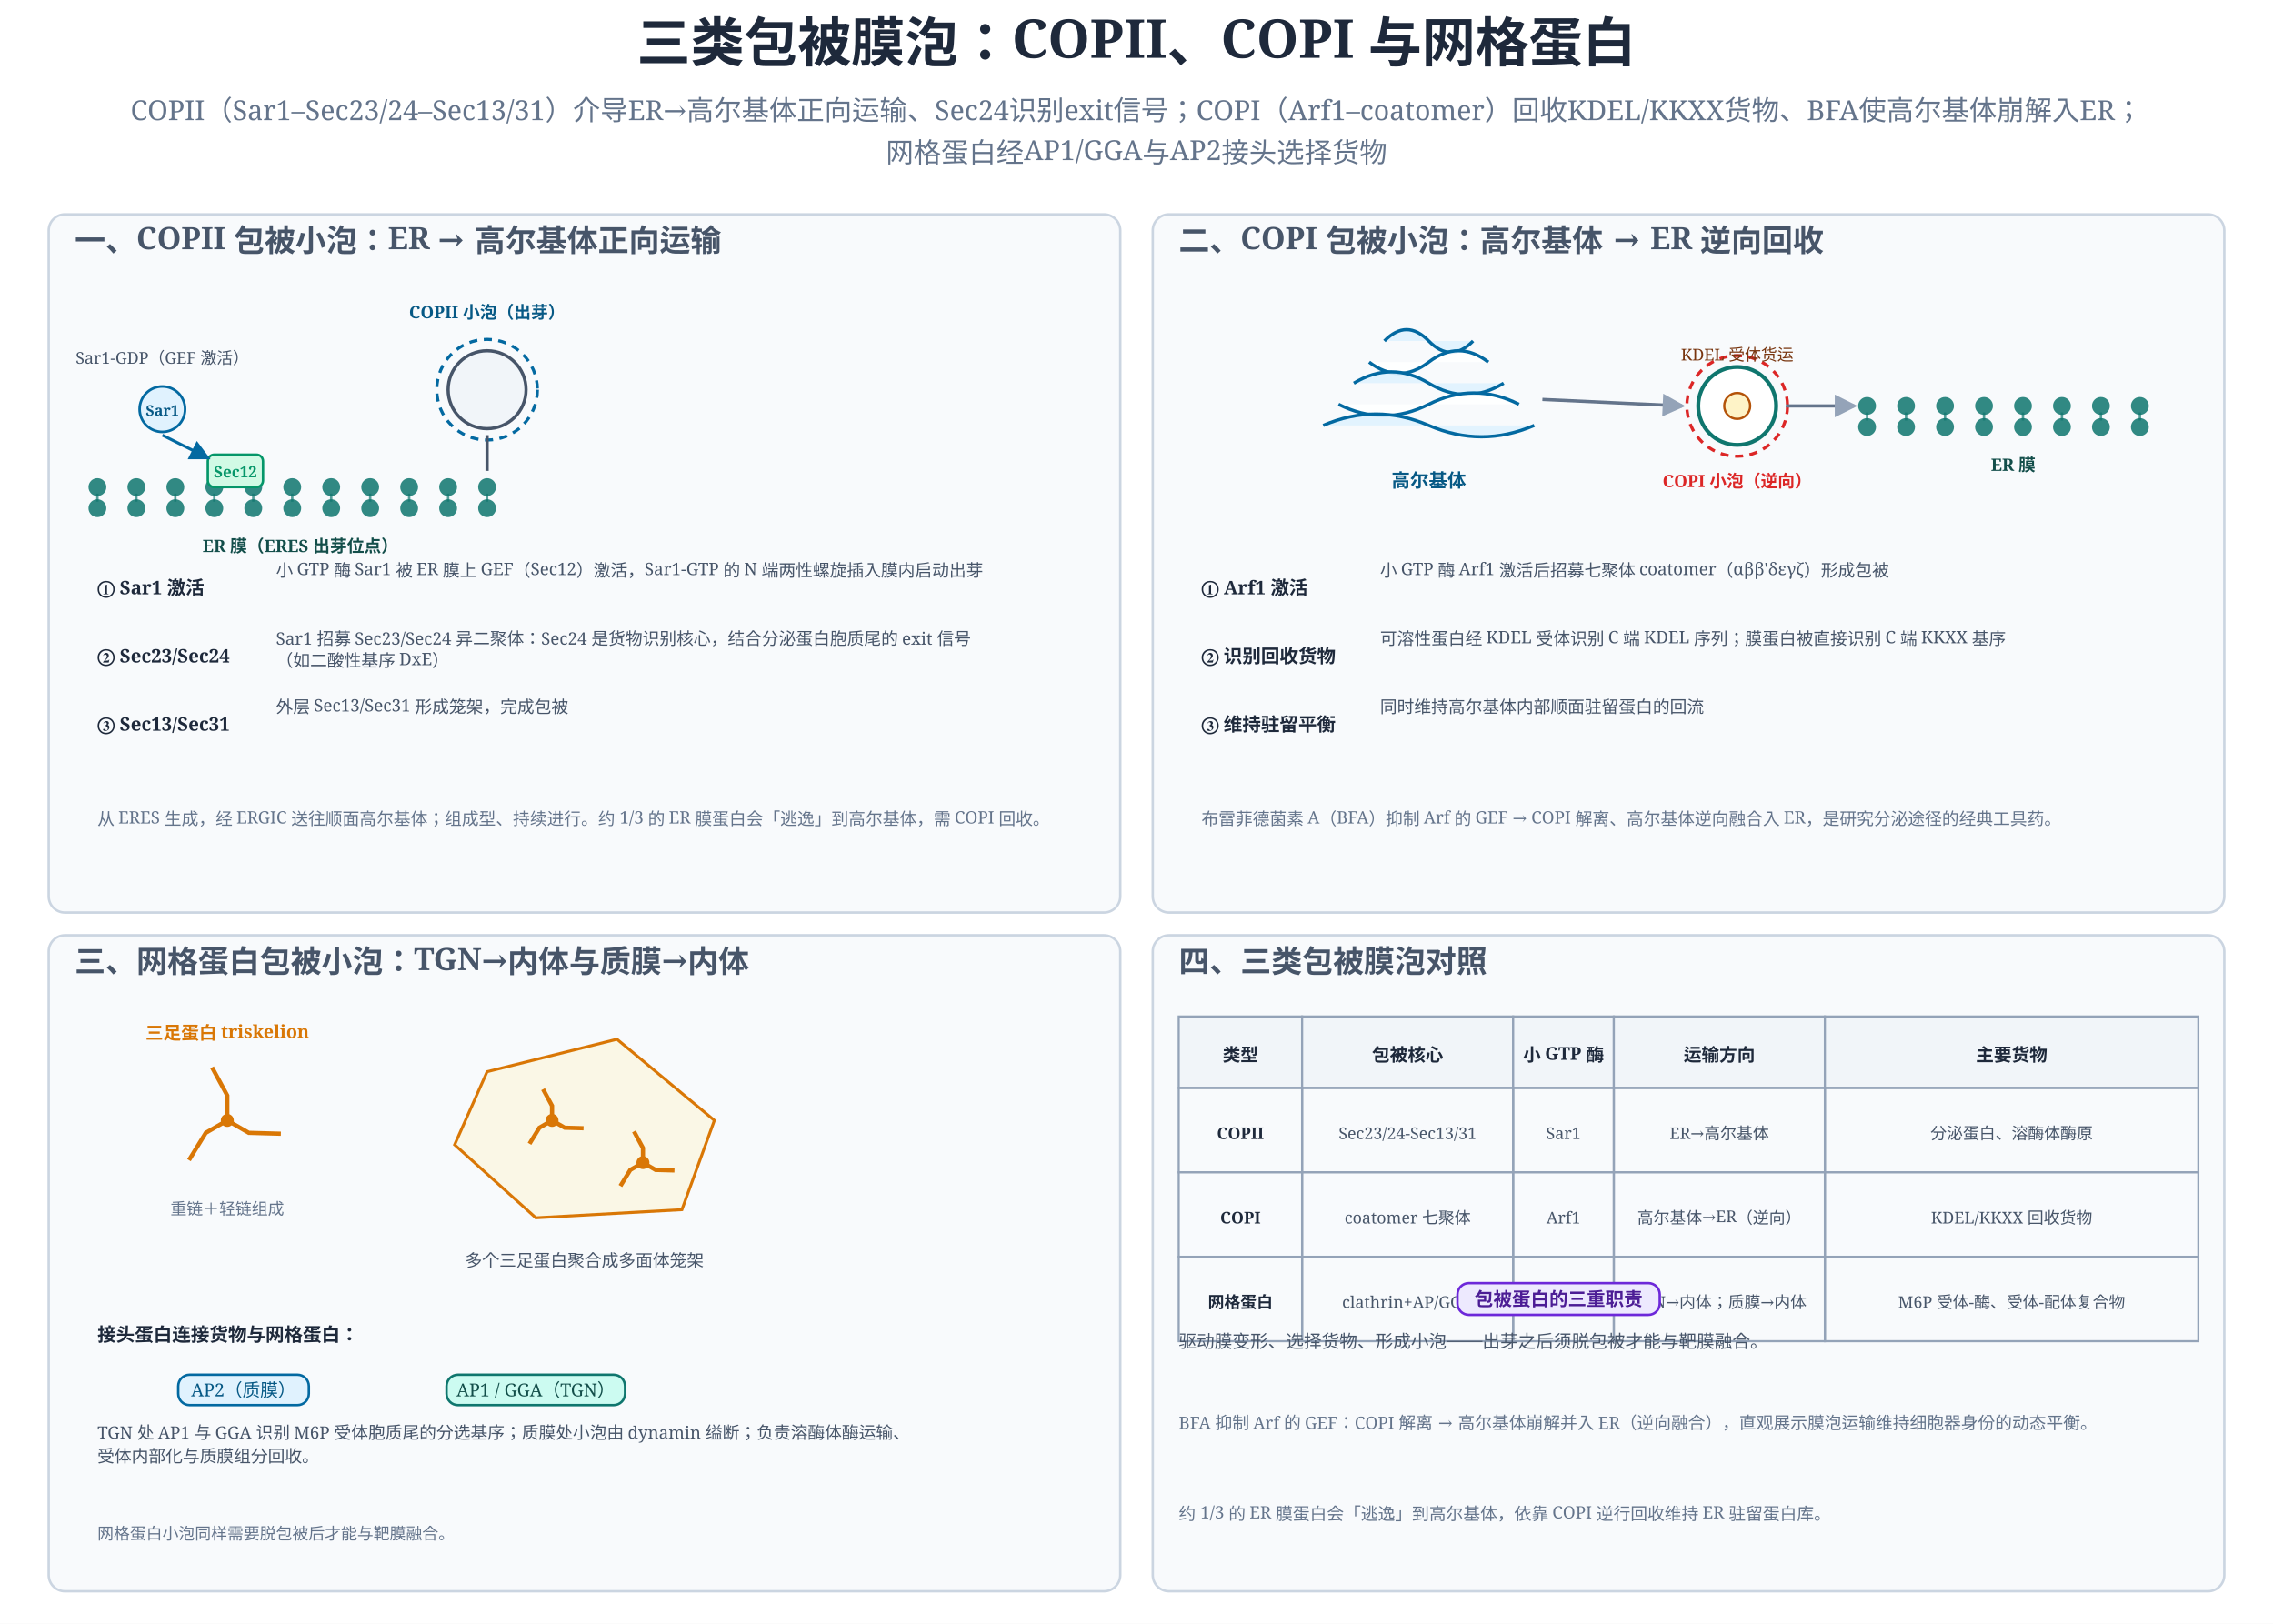
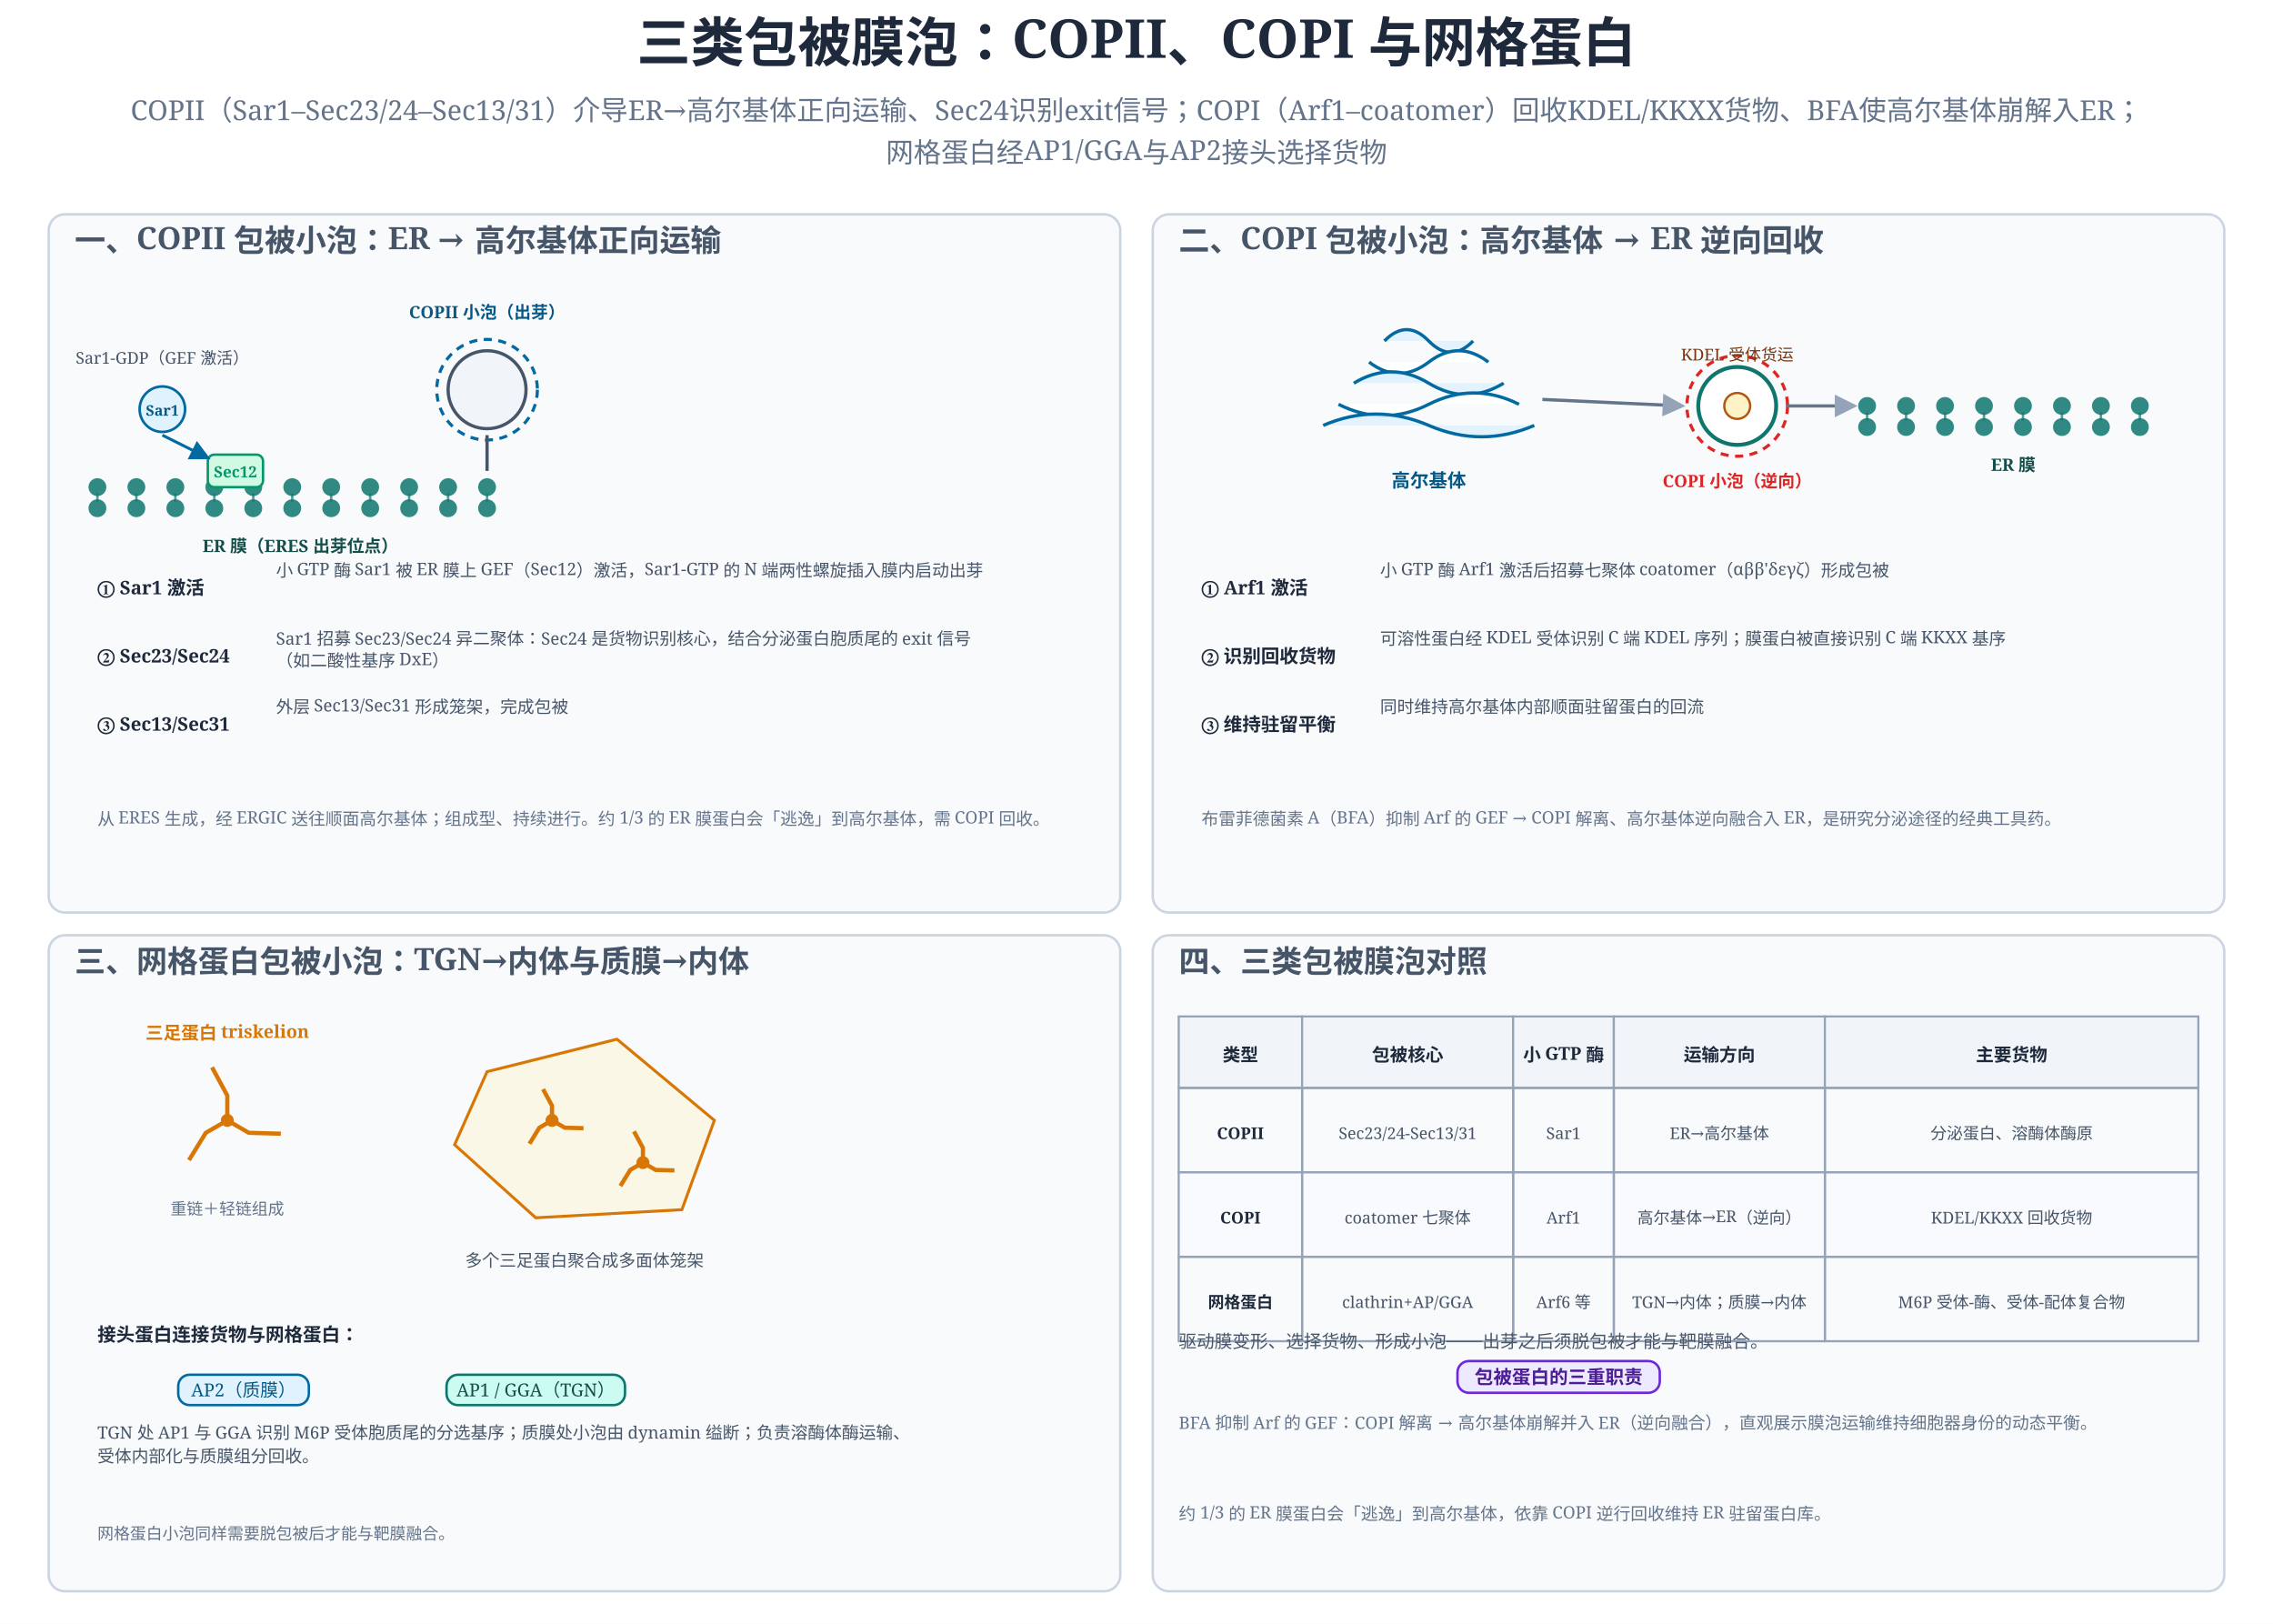
<svg xmlns="http://www.w3.org/2000/svg" width="1400" height="1000" viewBox="0 0 1400 1000" font-family="Noto Serif SC, LXGW WenKai, Songti SC, serif">
  <defs>
    <marker id="arr-ink" viewBox="0 0 10 10" refX="8.5" refY="5" markerWidth="7" markerHeight="7" orient="auto-start-reverse">
      <path d="M0,0 L10,5 L0,10 z" fill="#334155" />
    </marker>
    <marker id="arr-dna" viewBox="0 0 10 10" refX="8.5" refY="5" markerWidth="7" markerHeight="7" orient="auto-start-reverse">
      <path d="M0,0 L10,5 L0,10 z" fill="#0f766e" />
    </marker>
    <marker id="arr-rna" viewBox="0 0 10 10" refX="8.5" refY="5" markerWidth="7" markerHeight="7" orient="auto-start-reverse">
      <path d="M0,0 L10,5 L0,10 z" fill="#b45309" />
    </marker>
    <marker id="arr-pro" viewBox="0 0 10 10" refX="8.5" refY="5" markerWidth="7" markerHeight="7" orient="auto-start-reverse">
      <path d="M0,0 L10,5 L0,10 z" fill="#6d28d9" />
    </marker>
    <marker id="arr-enz" viewBox="0 0 10 10" refX="8.5" refY="5" markerWidth="7" markerHeight="7" orient="auto-start-reverse">
      <path d="M0,0 L10,5 L0,10 z" fill="#be185d" />
    </marker>
    <marker id="arr-acc" viewBox="0 0 10 10" refX="8.5" refY="5" markerWidth="7" markerHeight="7" orient="auto-start-reverse">
      <path d="M0,0 L10,5 L0,10 z" fill="#0369a1" />
    </marker>
    <marker id="arr-ok" viewBox="0 0 10 10" refX="8.5" refY="5" markerWidth="7" markerHeight="7" orient="auto-start-reverse">
      <path d="M0,0 L10,5 L0,10 z" fill="#059669" />
    </marker>
    <marker id="arr-warn" viewBox="0 0 10 10" refX="8.5" refY="5" markerWidth="7" markerHeight="7" orient="auto-start-reverse">
      <path d="M0,0 L10,5 L0,10 z" fill="#b45309" />
    </marker>
    <marker id="arr-bad" viewBox="0 0 10 10" refX="8.5" refY="5" markerWidth="7" markerHeight="7" orient="auto-start-reverse">
      <path d="M0,0 L10,5 L0,10 z" fill="#dc2626" />
    </marker>
    <marker id="arr-mute" viewBox="0 0 10 10" refX="8.5" refY="5" markerWidth="7" markerHeight="7" orient="auto-start-reverse">
      <path d="M0,0 L10,5 L0,10 z" fill="#94a3b8" />
    </marker>
  </defs>
  <rect x="0" y="0" width="1400" height="1000" fill="#ffffff" />
  <text x="700" y="38" text-anchor="middle" font-size="33" font-weight="700" fill="#1e293b">三类包被膜泡：COPII、COPI 与网格蛋白</text>
  <text x="700" y="74" text-anchor="middle" font-size="17" fill="#64748b">COPII（Sar1–Sec23/24–Sec13/31）介导ER→高尔基体正向运输、Sec24识别exit信号；COPI（Arf1–coatomer）回收KDEL/KKXX货物、BFA使高尔基体崩解入ER；</text>
  <text x="700" y="100" text-anchor="middle" font-size="17" fill="#64748b">网格蛋白经AP1/GGA与AP2接头选择货物</text>
  <rect x="30" y="132" width="660" height="430" rx="10" fill="#f8fafc" stroke="#cbd5e1" stroke-width="1.5" />
  <text x="46" y="154.84" font-size="19" fill="#475569" font-weight="700">一、COPII 包被小泡：ER → 高尔基体正向运输</text>
  <g>
    <circle cx="60" cy="300" r="5.5" fill="#0f766e" fill-opacity="0.85" />
    <line x1="60" y1="304" x2="60" y2="309" stroke="#0f766e" stroke-width="1.5" stroke-opacity="0.7" />
    <circle cx="60" cy="313" r="5.5" fill="#0f766e" fill-opacity="0.85" />
    <circle cx="84" cy="300" r="5.5" fill="#0f766e" fill-opacity="0.85" />
    <line x1="84" y1="304" x2="84" y2="309" stroke="#0f766e" stroke-width="1.5" stroke-opacity="0.7" />
    <circle cx="84" cy="313" r="5.5" fill="#0f766e" fill-opacity="0.85" />
    <circle cx="108" cy="300" r="5.5" fill="#0f766e" fill-opacity="0.85" />
    <line x1="108" y1="304" x2="108" y2="309" stroke="#0f766e" stroke-width="1.5" stroke-opacity="0.7" />
    <circle cx="108" cy="313" r="5.5" fill="#0f766e" fill-opacity="0.85" />
    <circle cx="132" cy="300" r="5.5" fill="#0f766e" fill-opacity="0.85" />
    <line x1="132" y1="304" x2="132" y2="309" stroke="#0f766e" stroke-width="1.5" stroke-opacity="0.7" />
    <circle cx="132" cy="313" r="5.5" fill="#0f766e" fill-opacity="0.85" />
    <circle cx="156" cy="300" r="5.5" fill="#0f766e" fill-opacity="0.85" />
    <line x1="156" y1="304" x2="156" y2="309" stroke="#0f766e" stroke-width="1.5" stroke-opacity="0.7" />
    <circle cx="156" cy="313" r="5.5" fill="#0f766e" fill-opacity="0.85" />
    <circle cx="180" cy="300" r="5.5" fill="#0f766e" fill-opacity="0.85" />
    <line x1="180" y1="304" x2="180" y2="309" stroke="#0f766e" stroke-width="1.5" stroke-opacity="0.7" />
    <circle cx="180" cy="313" r="5.5" fill="#0f766e" fill-opacity="0.85" />
    <circle cx="204" cy="300" r="5.5" fill="#0f766e" fill-opacity="0.85" />
    <line x1="204" y1="304" x2="204" y2="309" stroke="#0f766e" stroke-width="1.5" stroke-opacity="0.7" />
    <circle cx="204" cy="313" r="5.5" fill="#0f766e" fill-opacity="0.85" />
    <circle cx="228" cy="300" r="5.5" fill="#0f766e" fill-opacity="0.85" />
    <line x1="228" y1="304" x2="228" y2="309" stroke="#0f766e" stroke-width="1.5" stroke-opacity="0.7" />
    <circle cx="228" cy="313" r="5.5" fill="#0f766e" fill-opacity="0.85" />
    <circle cx="252" cy="300" r="5.5" fill="#0f766e" fill-opacity="0.85" />
    <line x1="252" y1="304" x2="252" y2="309" stroke="#0f766e" stroke-width="1.5" stroke-opacity="0.7" />
    <circle cx="252" cy="313" r="5.5" fill="#0f766e" fill-opacity="0.85" />
    <circle cx="276" cy="300" r="5.5" fill="#0f766e" fill-opacity="0.85" />
    <line x1="276" y1="304" x2="276" y2="309" stroke="#0f766e" stroke-width="1.5" stroke-opacity="0.7" />
    <circle cx="276" cy="313" r="5.5" fill="#0f766e" fill-opacity="0.85" />
    <circle cx="300" cy="300" r="5.5" fill="#0f766e" fill-opacity="0.85" />
    <line x1="300" y1="304" x2="300" y2="309" stroke="#0f766e" stroke-width="1.5" stroke-opacity="0.7" />
    <circle cx="300" cy="313" r="5.5" fill="#0f766e" fill-opacity="0.85" />
  </g>
  <text x="185" y="340" font-size="10.5" fill="#134e4a" text-anchor="middle" font-weight="600">ER 膜（ERES 出芽位点）</text>
  <rect x="128" y="280" width="34" height="20" rx="4" fill="#d1fae5" stroke="#059669" stroke-width="1.5" />
  <text x="145" y="294" font-size="9.5" fill="#059669" text-anchor="middle" font-weight="700">Sec12</text>
  <circle cx="100" cy="252" r="14" fill="#e0f2fe" stroke="#0369a1" stroke-width="1.6" />
  <text x="100" y="256" font-size="9" fill="#075985" text-anchor="middle" font-weight="700">Sar1</text>
  <text x="100" y="224" font-size="10" fill="#475569" text-anchor="middle">Sar1-GDP（GEF 激活）</text>
  <line x1="100" y1="268" x2="128" y2="282" stroke="#0369a1" stroke-width="1.8" marker-end="url(#arr-acc)" />
  <circle cx="300" cy="240" r="24" fill="#f1f5f9" stroke="#475569" stroke-width="2" />
  <circle cx="300" cy="240" r="31" fill="none" stroke="#0369a1" stroke-width="1.9" stroke-dasharray="5 4" />
  <path d="M 300,290 L 300,268" fill="none" stroke="#475569" stroke-width="2" />
  <text x="300" y="196" font-size="10.5" fill="#075985" text-anchor="middle" font-weight="600">COPII 小泡（出芽）</text>
  <text x="60" y="366" font-size="11.5" fill="#1e293b" font-weight="700">① Sar1 激活</text>
  <text x="170" y="355" font-size="10.5" fill="#475569">小 GTP 酶 Sar1 被 ER 膜上 GEF（Sec12）激活，Sar1-GTP 的 N 端两性螺旋插入膜内启动出芽</text>
  <text x="60" y="408" font-size="11.5" fill="#1e293b" font-weight="700">② Sec23/Sec24</text>
  <text x="170" y="397" font-size="10.5" fill="#475569">Sar1 招募 Sec23/Sec24 异二聚体：Sec24 是货物识别核心，结合分泌蛋白胞质尾的 exit 信号</text>
  <text x="170" y="410.5" font-size="10.5" fill="#475569">（如二酸性基序 DxE）</text>
  <text x="60" y="450" font-size="11.5" fill="#1e293b" font-weight="700">③ Sec13/Sec31</text>
  <text x="170" y="439" font-size="10.5" fill="#475569">外层 Sec13/Sec31 形成笼架，完成包被</text>
  <text x="60" y="508" font-size="10.5" fill="#64748b">从 ERES 生成，经 ERGIC 送往顺面高尔基体；组成型、持续进行。约 1/3 的 ER 膜蛋白会「逃逸」到高尔基体，需 COPI 回收。</text>
  <rect x="710" y="132" width="660" height="430" rx="10" fill="#f8fafc" stroke="#cbd5e1" stroke-width="1.5" />
  <text x="726" y="154.84" font-size="19" fill="#475569" font-weight="700">二、COPI 包被小泡：高尔基体 → ER 逆向回收</text>
  <path d="M 852.7,210 q 13.65,-14 27.3,0 q 13.65,14 27.3,0" fill="#e0f2fe" fill-opacity="0.9" stroke="#0369a1" stroke-width="2" />
  <path d="M 843.275,223 q 18.362,14 36.725,0 q 18.362,-14 36.725,0" fill="#ffffff" fill-opacity="0.9" stroke="#0369a1" stroke-width="2" />
  <path d="M 833.85,236 q 23.075,-14 46.15,0 q 23.075,14 46.15,0" fill="#e0f2fe" fill-opacity="0.9" stroke="#0369a1" stroke-width="2" />
  <path d="M 824.425,249 q 27.787,14 55.575,0 q 27.787,-14 55.575,0" fill="#ffffff" fill-opacity="0.9" stroke="#0369a1" stroke-width="2" />
  <path d="M 815,262 q 32.5,-14 65,0 q 32.5,14 65,0" fill="#e0f2fe" fill-opacity="0.9" stroke="#0369a1" stroke-width="2" />
  <text x="880" y="300" font-size="11.5" fill="#075985" text-anchor="middle" font-weight="700">高尔基体</text>
  <circle cx="1070" cy="250" r="24" fill="#ffffff" stroke="#0f766e" stroke-width="2.4" />
  <circle cx="1070" cy="250" r="31" fill="none" stroke="#dc2626" stroke-width="1.9" stroke-dasharray="5 4" />
  <line x1="950" y1="246" x2="1036" y2="250" stroke="#64748b" stroke-width="2" marker-end="url(#arr-mute)" />
  <text x="1070" y="300" font-size="10.5" fill="#dc2626" text-anchor="middle" font-weight="600">COPI 小泡（逆向）</text>
  <g>
    <circle cx="1150" cy="250" r="5.5" fill="#0f766e" fill-opacity="0.85" />
    <line x1="1150" y1="254" x2="1150" y2="259" stroke="#0f766e" stroke-width="1.5" stroke-opacity="0.7" />
    <circle cx="1150" cy="263" r="5.5" fill="#0f766e" fill-opacity="0.85" />
    <circle cx="1174" cy="250" r="5.5" fill="#0f766e" fill-opacity="0.85" />
    <line x1="1174" y1="254" x2="1174" y2="259" stroke="#0f766e" stroke-width="1.5" stroke-opacity="0.7" />
    <circle cx="1174" cy="263" r="5.5" fill="#0f766e" fill-opacity="0.85" />
    <circle cx="1198" cy="250" r="5.5" fill="#0f766e" fill-opacity="0.85" />
    <line x1="1198" y1="254" x2="1198" y2="259" stroke="#0f766e" stroke-width="1.5" stroke-opacity="0.7" />
    <circle cx="1198" cy="263" r="5.5" fill="#0f766e" fill-opacity="0.85" />
    <circle cx="1222" cy="250" r="5.5" fill="#0f766e" fill-opacity="0.85" />
    <line x1="1222" y1="254" x2="1222" y2="259" stroke="#0f766e" stroke-width="1.5" stroke-opacity="0.7" />
    <circle cx="1222" cy="263" r="5.5" fill="#0f766e" fill-opacity="0.85" />
    <circle cx="1246" cy="250" r="5.5" fill="#0f766e" fill-opacity="0.85" />
    <line x1="1246" y1="254" x2="1246" y2="259" stroke="#0f766e" stroke-width="1.5" stroke-opacity="0.7" />
    <circle cx="1246" cy="263" r="5.5" fill="#0f766e" fill-opacity="0.85" />
    <circle cx="1270" cy="250" r="5.5" fill="#0f766e" fill-opacity="0.85" />
    <line x1="1270" y1="254" x2="1270" y2="259" stroke="#0f766e" stroke-width="1.5" stroke-opacity="0.7" />
    <circle cx="1270" cy="263" r="5.5" fill="#0f766e" fill-opacity="0.85" />
    <circle cx="1294" cy="250" r="5.5" fill="#0f766e" fill-opacity="0.85" />
    <line x1="1294" y1="254" x2="1294" y2="259" stroke="#0f766e" stroke-width="1.5" stroke-opacity="0.7" />
    <circle cx="1294" cy="263" r="5.5" fill="#0f766e" fill-opacity="0.85" />
    <circle cx="1318" cy="250" r="5.5" fill="#0f766e" fill-opacity="0.85" />
    <line x1="1318" y1="254" x2="1318" y2="259" stroke="#0f766e" stroke-width="1.5" stroke-opacity="0.7" />
    <circle cx="1318" cy="263" r="5.5" fill="#0f766e" fill-opacity="0.85" />
  </g>
  <text x="1240" y="290" font-size="10.5" fill="#134e4a" text-anchor="middle" font-weight="600">ER 膜</text>
  <line x1="1100" y1="250" x2="1142" y2="250" stroke="#64748b" stroke-width="2" marker-end="url(#arr-mute)" />
  <circle cx="1070" cy="250" r="8" fill="#fef3c7" stroke="#b45309" stroke-width="1.4" />
  <text x="1070" y="222" font-size="10" fill="#78350f" text-anchor="middle">KDEL 受体货运</text>
  <text x="740" y="366" font-size="11.5" fill="#1e293b" font-weight="700">① Arf1 激活</text>
  <text x="850" y="355" font-size="10.5" fill="#475569">小 GTP 酶 Arf1 激活后招募七聚体 coatomer（αββ'δεγζ）形成包被</text>
  <text x="740" y="408" font-size="11.5" fill="#1e293b" font-weight="700">② 识别回收货物</text>
  <text x="850" y="397" font-size="10.5" fill="#475569">可溶性蛋白经 KDEL 受体识别 C 端 KDEL 序列；膜蛋白被直接识别 C 端 KKXX 基序</text>
  <text x="740" y="450" font-size="11.5" fill="#1e293b" font-weight="700">③ 维持驻留平衡</text>
  <text x="850" y="439" font-size="10.5" fill="#475569">同时维持高尔基体内部顺面驻留蛋白的回流</text>
  <text x="740" y="508" font-size="10.5" fill="#64748b">布雷菲德菌素 A（BFA）抑制 Arf 的 GEF → COPI 解离、高尔基体逆向融合入 ER，是研究分泌途径的经典工具药。</text>
  <rect x="30" y="576" width="660" height="404" rx="10" fill="#f8fafc" stroke="#cbd5e1" stroke-width="1.5" />
  <text x="46" y="598.84" font-size="19" fill="#475569" font-weight="700">三、网格蛋白包被小泡：TGN→内体与质膜→内体</text>
  <text x="140" y="640" font-size="11" fill="#d97706" text-anchor="middle" font-weight="700">三足蛋白 triskelion</text>
  <path d="M 140,690 L 140,674.7 L 130.604,657.324" fill="none" stroke="#d97706" stroke-width="2.6" />
  <path d="M 140,690 L 153.25,697.65 L 172.996,698.201" fill="none" stroke="#d97706" stroke-width="2.6" />
  <path d="M 140,690 L 126.75,697.65 L 116.4,714.475" fill="none" stroke="#d97706" stroke-width="2.6" />
  <circle cx="140" cy="690" r="4" fill="#d97706" />
  <text x="140" y="748" font-size="10" fill="#64748b" text-anchor="middle">重链＋轻链组成</text>
  <polygon points="300,660 380,640 440,690 420,745 330,750 280,705" fill="#fef3c7" fill-opacity="0.4" stroke="#d97706" stroke-width="1.8" />
  <path d="M 340,690 L 340,681 L 334.473,670.779" fill="none" stroke="#d97706" stroke-width="2.6" />
  <path d="M 340,690 L 347.794,694.5 L 359.41,694.824" fill="none" stroke="#d97706" stroke-width="2.6" />
  <path d="M 340,690 L 332.206,694.5 L 326.118,704.397" fill="none" stroke="#d97706" stroke-width="2.6" />
  <circle cx="340" cy="690" r="4" fill="#d97706" />
  <path d="M 396,716 L 396,707 L 390.473,696.779" fill="none" stroke="#d97706" stroke-width="2.6" />
  <path d="M 396,716 L 403.794,720.5 L 415.41,720.824" fill="none" stroke="#d97706" stroke-width="2.6" />
  <path d="M 396,716 L 388.206,720.5 L 382.118,730.397" fill="none" stroke="#d97706" stroke-width="2.6" />
  <circle cx="396" cy="716" r="4" fill="#d97706" />
  <text x="360" y="780" font-size="10.5" fill="#475569" text-anchor="middle">多个三足蛋白聚合成多面体笼架</text>
  <text x="60" y="826" font-size="11.5" fill="#1e293b" font-weight="700">接头蛋白连接货物与网格蛋白：</text>
  <rect x="109.77" y="846.65" width="80.46" height="18.7" rx="7" fill="#e0f2fe" stroke="#0369a1" stroke-width="1.5" />
  <text x="150" y="859.96" font-size="11" fill="#075985" text-anchor="middle">AP2（质膜）</text>
  <rect x="275.03" y="846.65" width="109.94" height="18.7" rx="7" fill="#ccfbf1" stroke="#0f766e" stroke-width="1.5" />
  <text x="330" y="859.96" font-size="11" fill="#134e4a" text-anchor="middle">AP1 / GGA（TGN）</text>
  <text x="60" y="886" font-size="10.5" fill="#475569">TGN 处 AP1 与 GGA 识别 M6P 受体胞质尾的分选基序；质膜处小泡由 dynamin 缢断；负责溶酶体酶运输、</text>
  <text x="60" y="900.5" font-size="10.5" fill="#475569">受体内部化与质膜组分回收。</text>
  <text x="60" y="948" font-size="10" fill="#64748b">网格蛋白小泡同样需要脱包被后才能与靶膜融合。</text>
  <rect x="710" y="576" width="660" height="404" rx="10" fill="#f8fafc" stroke="#cbd5e1" stroke-width="1.5" />
  <text x="726" y="598.84" font-size="19" fill="#475569" font-weight="700">四、三类包被膜泡对照</text>
  <rect x="726" y="626" width="76" height="44" fill="#f1f5f9" stroke="#94a3b8" stroke-width="1.3" />
  <text x="764" y="653.5" font-size="11" fill="#1e293b" text-anchor="middle" font-weight="700">类型</text>
  <rect x="802" y="626" width="130" height="44" fill="#f1f5f9" stroke="#94a3b8" stroke-width="1.3" />
  <text x="867" y="653.5" font-size="11" fill="#1e293b" text-anchor="middle" font-weight="700">包被核心</text>
  <rect x="932" y="626" width="62" height="44" fill="#f1f5f9" stroke="#94a3b8" stroke-width="1.3" />
  <text x="963" y="653.5" font-size="11" fill="#1e293b" text-anchor="middle" font-weight="700">小 GTP 酶</text>
  <rect x="994" y="626" width="130" height="44" fill="#f1f5f9" stroke="#94a3b8" stroke-width="1.3" />
  <text x="1059" y="653.5" font-size="11" fill="#1e293b" text-anchor="middle" font-weight="700">运输方向</text>
  <rect x="1124" y="626" width="230" height="44" fill="#f1f5f9" stroke="#94a3b8" stroke-width="1.3" />
  <text x="1239" y="653.5" font-size="11" fill="#1e293b" text-anchor="middle" font-weight="700">主要货物</text>
  <rect x="726" y="670" width="76" height="52" fill="none" stroke="#94a3b8" stroke-width="1.3" />
  <text x="764" y="701.5" font-size="10" fill="#1e293b" text-anchor="middle" font-weight="700">COPII</text>
  <rect x="802" y="670" width="130" height="52" fill="none" stroke="#94a3b8" stroke-width="1.3" />
  <text x="867" y="701.5" font-size="10" fill="#475569" text-anchor="middle" font-weight="500">Sec23/24-Sec13/31</text>
  <rect x="932" y="670" width="62" height="52" fill="none" stroke="#94a3b8" stroke-width="1.3" />
  <text x="963" y="701.5" font-size="10" fill="#475569" text-anchor="middle" font-weight="500">Sar1</text>
  <rect x="994" y="670" width="130" height="52" fill="none" stroke="#94a3b8" stroke-width="1.3" />
  <text x="1059" y="701.5" font-size="10" fill="#475569" text-anchor="middle" font-weight="500">ER→高尔基体</text>
  <rect x="1124" y="670" width="230" height="52" fill="none" stroke="#94a3b8" stroke-width="1.3" />
  <text x="1239" y="701.5" font-size="10" fill="#475569" text-anchor="middle" font-weight="500">分泌蛋白、溶酶体酶原</text>
  <rect x="726" y="722" width="628" height="52" fill="#f8fafc" fill-opacity="0.85" />
  <rect x="726" y="722" width="76" height="52" fill="none" stroke="#94a3b8" stroke-width="1.3" />
  <text x="764" y="753.5" font-size="10" fill="#1e293b" text-anchor="middle" font-weight="700">COPI</text>
  <rect x="802" y="722" width="130" height="52" fill="none" stroke="#94a3b8" stroke-width="1.3" />
  <text x="867" y="753.5" font-size="10" fill="#475569" text-anchor="middle" font-weight="500">coatomer 七聚体</text>
  <rect x="932" y="722" width="62" height="52" fill="none" stroke="#94a3b8" stroke-width="1.3" />
  <text x="963" y="753.5" font-size="10" fill="#475569" text-anchor="middle" font-weight="500">Arf1</text>
  <rect x="994" y="722" width="130" height="52" fill="none" stroke="#94a3b8" stroke-width="1.3" />
  <text x="1059" y="753.5" font-size="10" fill="#475569" text-anchor="middle" font-weight="500">高尔基体→ER（逆向）</text>
  <rect x="1124" y="722" width="230" height="52" fill="none" stroke="#94a3b8" stroke-width="1.3" />
  <text x="1239" y="753.5" font-size="10" fill="#475569" text-anchor="middle" font-weight="500">KDEL/KKXX 回收货物</text>
  <rect x="726" y="774" width="76" height="52" fill="none" stroke="#94a3b8" stroke-width="1.3" />
  <text x="764" y="805.5" font-size="10" fill="#1e293b" text-anchor="middle" font-weight="700">网格蛋白</text>
  <rect x="802" y="774" width="130" height="52" fill="none" stroke="#94a3b8" stroke-width="1.3" />
  <text x="867" y="805.5" font-size="10" fill="#475569" text-anchor="middle" font-weight="500">clathrin+AP/GGA</text>
  <rect x="932" y="774" width="62" height="52" fill="none" stroke="#94a3b8" stroke-width="1.3" />
  <text x="963" y="805.5" font-size="10" fill="#475569" text-anchor="middle" font-weight="500">Arf6 等</text>
  <rect x="994" y="774" width="130" height="52" fill="none" stroke="#94a3b8" stroke-width="1.3" />
  <text x="1059" y="805.5" font-size="10" fill="#475569" text-anchor="middle" font-weight="500">TGN→内体；质膜→内体</text>
  <rect x="1124" y="774" width="230" height="52" fill="none" stroke="#94a3b8" stroke-width="1.3" />
  <text x="1239" y="805.5" font-size="10" fill="#475569" text-anchor="middle" font-weight="500">M6P 受体-酶、受体-配体复合物</text>
-   <rect x="897.697" y="790.225" width="124.605" height="19.55" rx="7" fill="#ede9fe" stroke="#6d28d9" stroke-width="1.5" />
-   <text x="960" y="804.14" font-size="11.5" fill="#4c1d95" text-anchor="middle" font-weight="700">包被蛋白的三重职责</text>
+   <rect x="897.697" y="838.225" width="124.605" height="19.55" rx="7" fill="#ede9fe" stroke="#6d28d9" stroke-width="1.5" />
+   <text x="960" y="852.14" font-size="11.5" fill="#4c1d95" text-anchor="middle" font-weight="700">包被蛋白的三重职责</text>
  <text x="726" y="830" font-size="11" fill="#475569">驱动膜变形、选择货物、形成小泡——出芽之后须脱包被才能与靶膜融合。</text>
  <text x="726" y="880" font-size="10.5" fill="#64748b">BFA 抑制 Arf 的 GEF：COPI 解离 → 高尔基体崩解并入 ER（逆向融合），直观展示膜泡运输维持细胞器身份的动态平衡。</text>
  <text x="726" y="936" font-size="10.5" fill="#64748b">约 1/3 的 ER 膜蛋白会「逃逸」到高尔基体，依靠 COPI 逆行回收维持 ER 驻留蛋白库。</text>
</svg>
